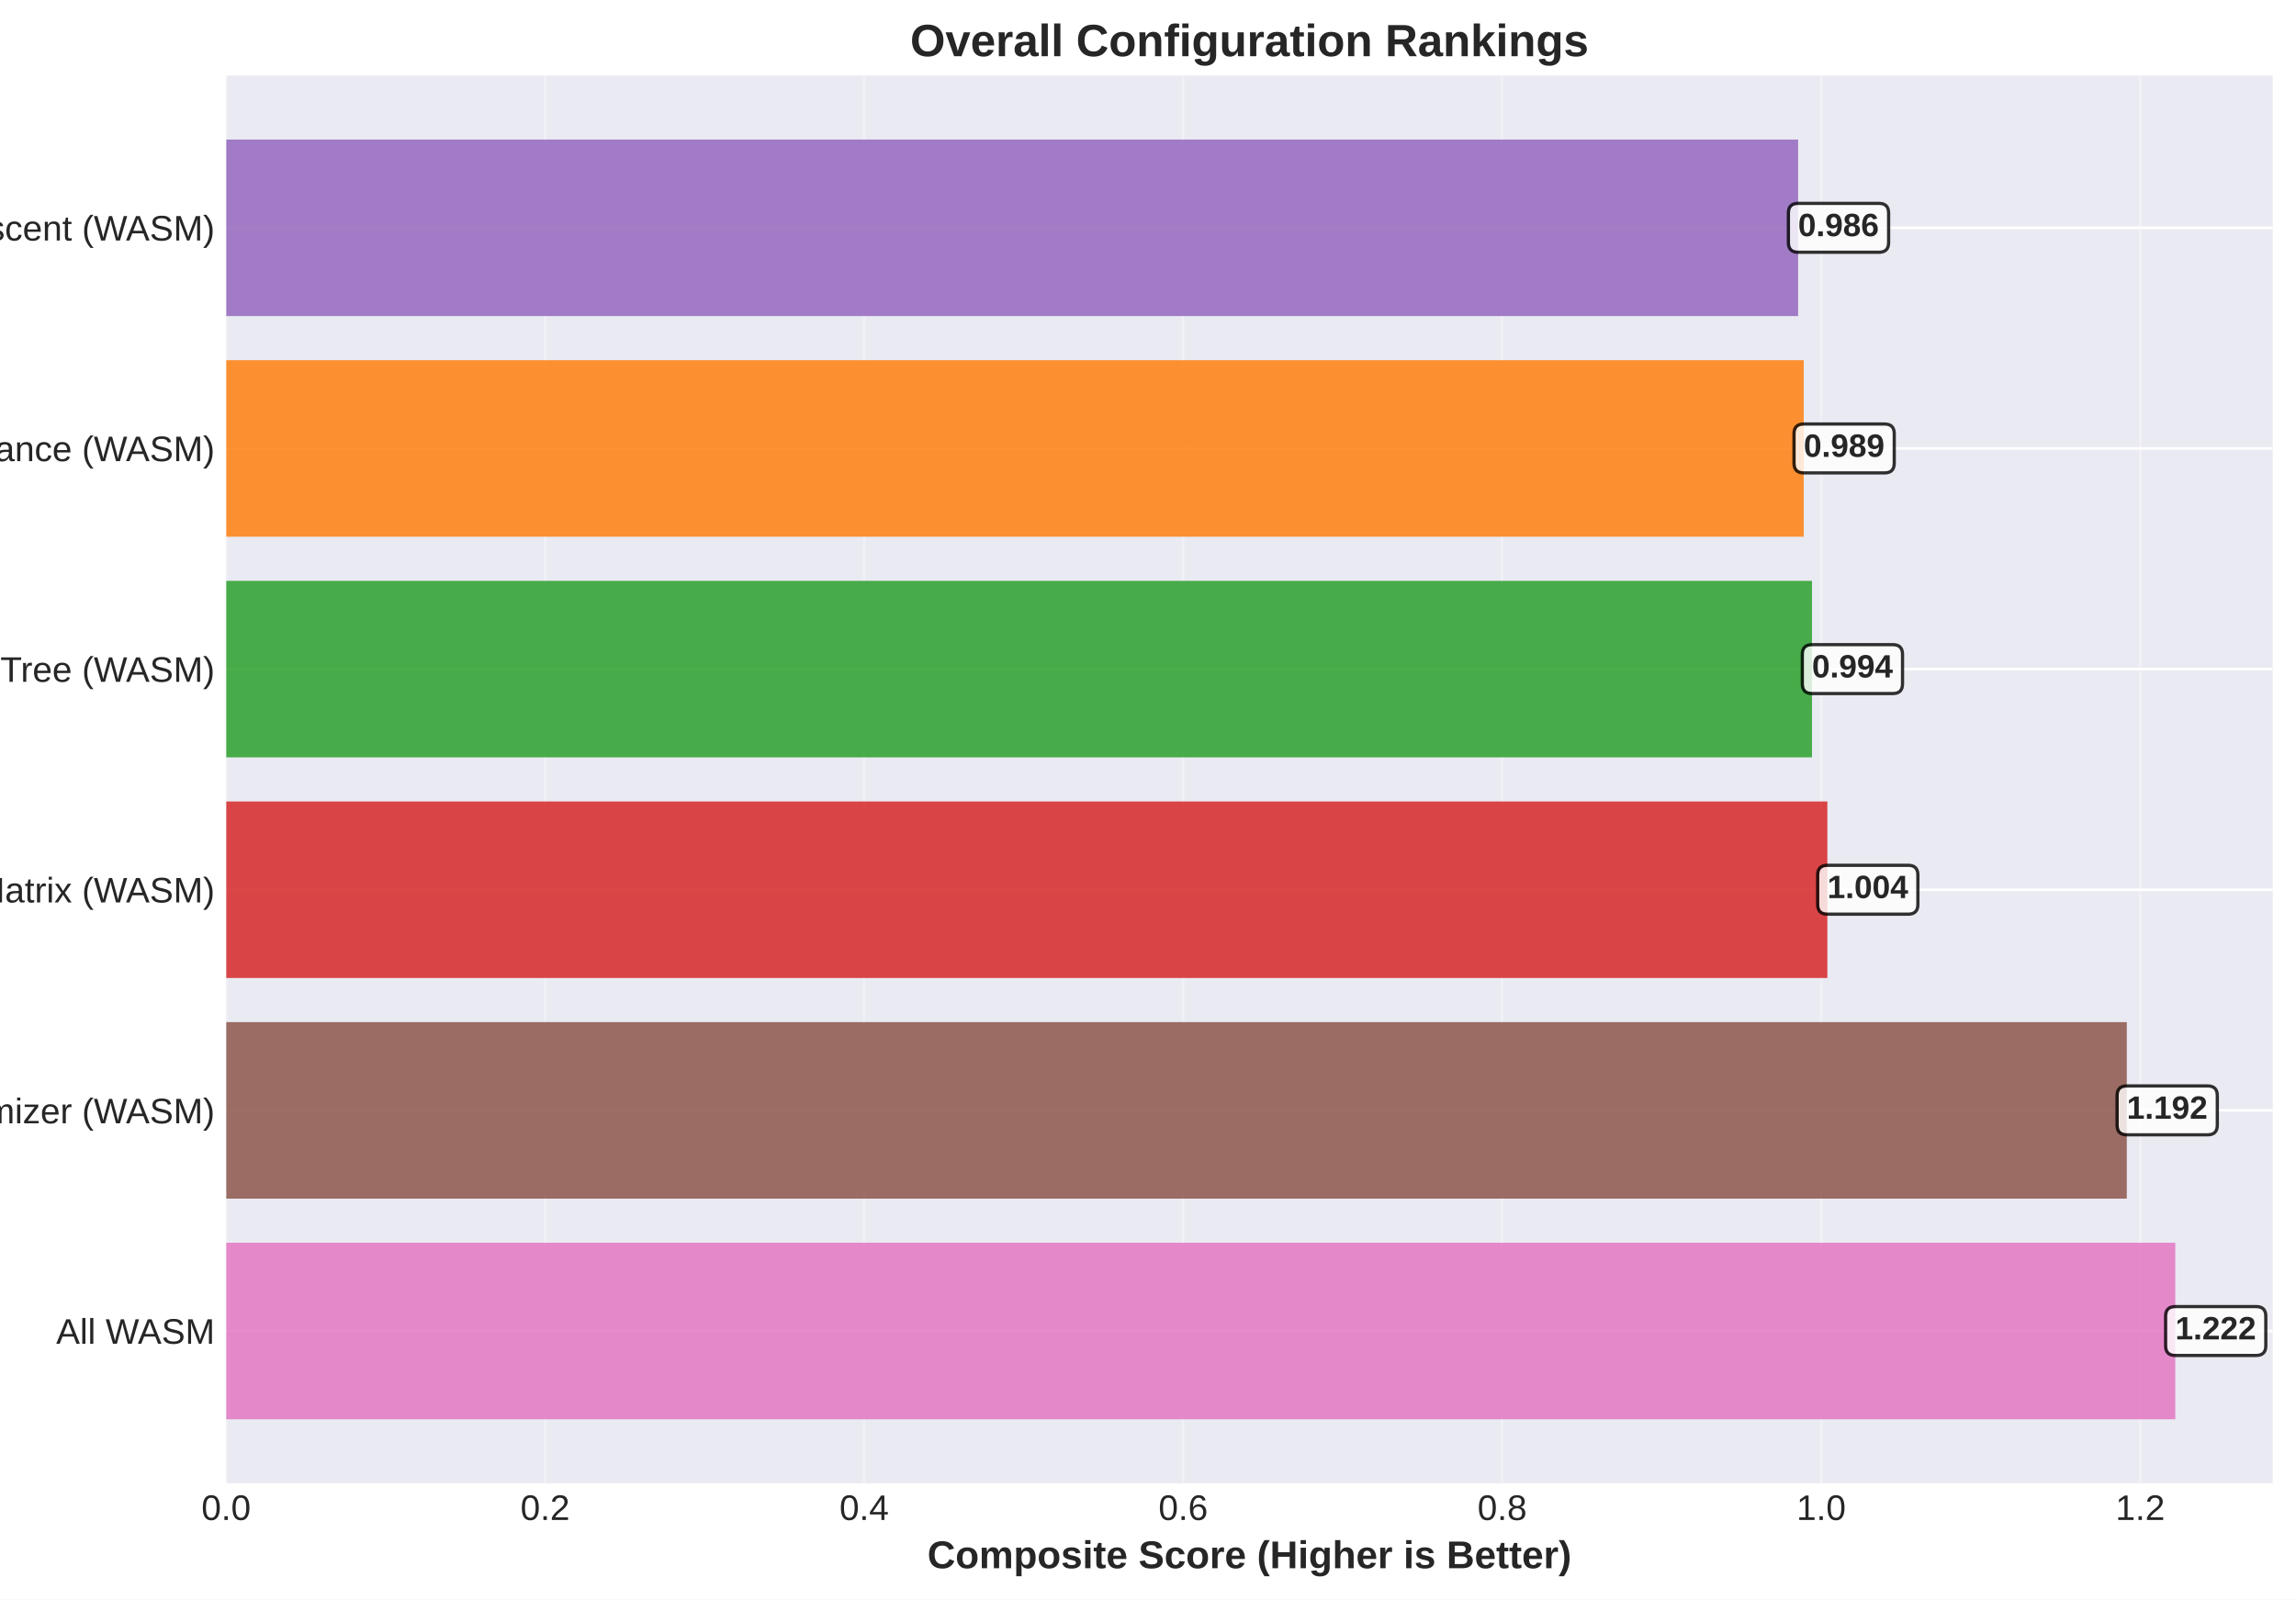
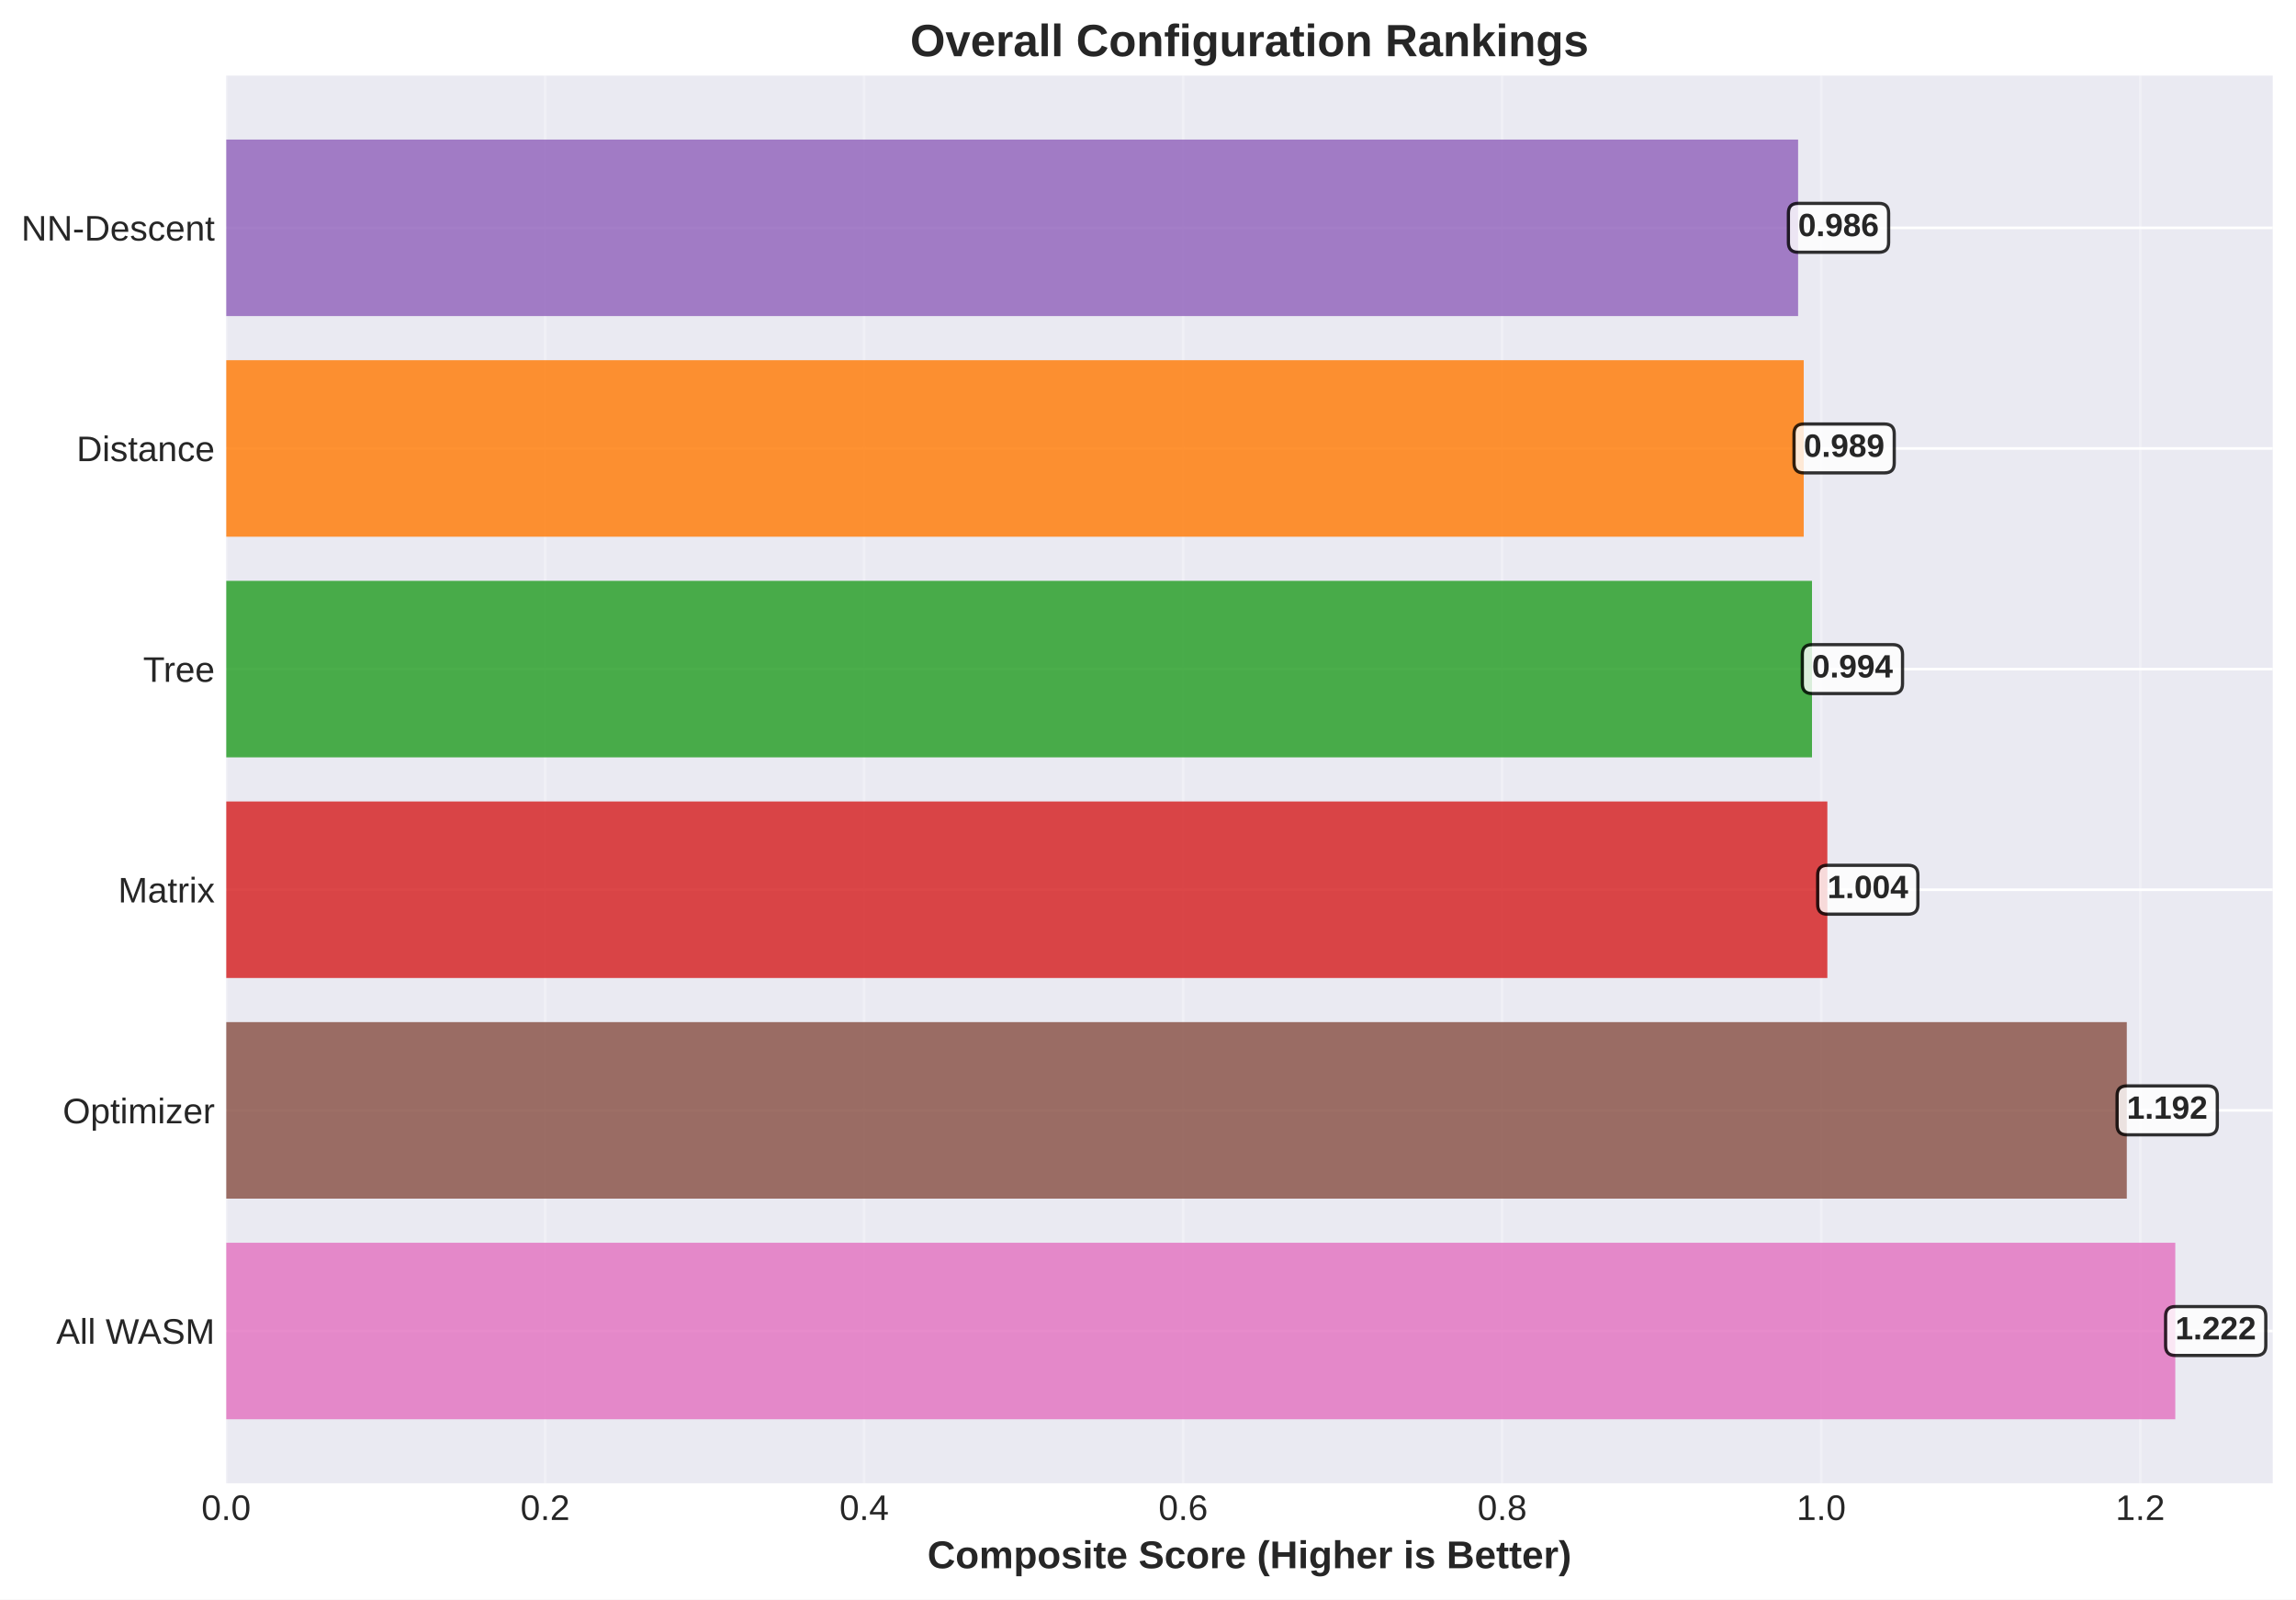
<svg xmlns="http://www.w3.org/2000/svg" width="710.715pt" height="495.114pt" viewBox="0 0 710.715 495.114" version="1.1">
  <defs>
    <style type="text/css">*{stroke-linejoin: round; stroke-linecap: butt}</style>
  </defs>
  <g id="figure_1">
    <g id="patch_1">
      <path d="M 0 495.114  L 710.715 495.114  L 710.715 0  L 0 0  z " style="fill: #ffffff" />
    </g>
    <g id="axes_1">
      <g id="patch_2">
        <path d="M 69.995 459.093  L 703.515 459.093  L 703.515 23.392  L 69.995 23.392  z " style="fill: #eaeaf2" />
      </g>
      <g id="matplotlib.axis_1">
        <g id="xtick_1">
          <g id="line2d_1">
            <path d="M 69.995 459.093  L 69.995 23.392  " clip-path="url(#pc97e43135c)" style="fill: none; stroke: #ffffff; stroke-opacity: 0.3; stroke-width: 0.8; stroke-linecap: round" />
          </g>
          <g id="line2d_2" />
          <g id="text_1">
            <text style="font-size: 11px; font-family: 'Arial', 'Liberation Sans', 'DejaVu Sans', 'Bitstream Vera Sans', sans-serif; text-anchor: middle; fill: #262626" x="69.995" y="470.466" transform="rotate(-0 69.99516 470.4664)">0.0</text>
          </g>
        </g>
        <g id="xtick_2">
          <g id="line2d_3">
            <path d="M 168.745 459.093  L 168.745 23.392  " clip-path="url(#pc97e43135c)" style="fill: none; stroke: #ffffff; stroke-opacity: 0.3; stroke-width: 0.8; stroke-linecap: round" />
          </g>
          <g id="line2d_4" />
          <g id="text_2">
            <text style="font-size: 11px; font-family: 'Arial', 'Liberation Sans', 'DejaVu Sans', 'Bitstream Vera Sans', sans-serif; text-anchor: middle; fill: #262626" x="168.745" y="470.466" transform="rotate(-0 168.7449 470.4664)">0.2</text>
          </g>
        </g>
        <g id="xtick_3">
          <g id="line2d_5">
            <path d="M 267.495 459.093  L 267.495 23.392  " clip-path="url(#pc97e43135c)" style="fill: none; stroke: #ffffff; stroke-opacity: 0.3; stroke-width: 0.8; stroke-linecap: round" />
          </g>
          <g id="line2d_6" />
          <g id="text_3">
            <text style="font-size: 11px; font-family: 'Arial', 'Liberation Sans', 'DejaVu Sans', 'Bitstream Vera Sans', sans-serif; text-anchor: middle; fill: #262626" x="267.495" y="470.466" transform="rotate(-0 267.4947 470.4664)">0.4</text>
          </g>
        </g>
        <g id="xtick_4">
          <g id="line2d_7">
            <path d="M 366.244 459.093  L 366.244 23.392  " clip-path="url(#pc97e43135c)" style="fill: none; stroke: #ffffff; stroke-opacity: 0.3; stroke-width: 0.8; stroke-linecap: round" />
          </g>
          <g id="line2d_8" />
          <g id="text_4">
            <text style="font-size: 11px; font-family: 'Arial', 'Liberation Sans', 'DejaVu Sans', 'Bitstream Vera Sans', sans-serif; text-anchor: middle; fill: #262626" x="366.244" y="470.466" transform="rotate(-0 366.2444 470.4664)">0.6</text>
          </g>
        </g>
        <g id="xtick_5">
          <g id="line2d_9">
            <path d="M 464.994 459.093  L 464.994 23.392  " clip-path="url(#pc97e43135c)" style="fill: none; stroke: #ffffff; stroke-opacity: 0.3; stroke-width: 0.8; stroke-linecap: round" />
          </g>
          <g id="line2d_10" />
          <g id="text_5">
            <text style="font-size: 11px; font-family: 'Arial', 'Liberation Sans', 'DejaVu Sans', 'Bitstream Vera Sans', sans-serif; text-anchor: middle; fill: #262626" x="464.994" y="470.466" transform="rotate(-0 464.9942 470.4664)">0.8</text>
          </g>
        </g>
        <g id="xtick_6">
          <g id="line2d_11">
            <path d="M 563.744 459.093  L 563.744 23.392  " clip-path="url(#pc97e43135c)" style="fill: none; stroke: #ffffff; stroke-opacity: 0.3; stroke-width: 0.8; stroke-linecap: round" />
          </g>
          <g id="line2d_12" />
          <g id="text_6">
            <text style="font-size: 11px; font-family: 'Arial', 'Liberation Sans', 'DejaVu Sans', 'Bitstream Vera Sans', sans-serif; text-anchor: middle; fill: #262626" x="563.744" y="470.466" transform="rotate(-0 563.744 470.4664)">1.0</text>
          </g>
        </g>
        <g id="xtick_7">
          <g id="line2d_13">
            <path d="M 662.494 459.093  L 662.494 23.392  " clip-path="url(#pc97e43135c)" style="fill: none; stroke: #ffffff; stroke-opacity: 0.3; stroke-width: 0.8; stroke-linecap: round" />
          </g>
          <g id="line2d_14" />
          <g id="text_7">
            <text style="font-size: 11px; font-family: 'Arial', 'Liberation Sans', 'DejaVu Sans', 'Bitstream Vera Sans', sans-serif; text-anchor: middle; fill: #262626" x="662.494" y="470.466" transform="rotate(-0 662.4937 470.4664)">1.2</text>
          </g>
        </g>
        <g id="text_8">
          <text style="font-weight: 700; font-size: 12px; font-family: 'Arial', 'Liberation Sans', 'DejaVu Sans', 'Bitstream Vera Sans', sans-serif; text-anchor: middle; fill: #262626" x="386.755" y="485.388" transform="rotate(-0 386.7552 485.3883)">Composite Score (Higher is Better)</text>
        </g>
      </g>
      <g id="matplotlib.axis_2">
        <g id="ytick_1">
          <g id="line2d_15">
            <path d="M 69.995 411.972  L 703.515 411.972  " clip-path="url(#pc97e43135c)" style="fill: none; stroke: #ffffff; stroke-width: 0.8; stroke-linecap: round" />
          </g>
          <g id="line2d_16" />
          <g id="text_9">
            <text style="font-size: 11px; font-family: 'Arial', 'Liberation Sans', 'DejaVu Sans', 'Bitstream Vera Sans', sans-serif; text-anchor: end; fill: #262626" x="66.495" y="415.908" transform="rotate(-0 66.49516 415.9083)">All WASM</text>
          </g>
        </g>
        <g id="ytick_2">
          <g id="line2d_17">
            <path d="M 69.995 343.68  L 703.515 343.68  " clip-path="url(#pc97e43135c)" style="fill: none; stroke: #ffffff; stroke-width: 0.8; stroke-linecap: round" />
          </g>
          <g id="line2d_18" />
          <g id="text_10">
-             <text style="font-size: 11px; font-family: 'Arial', 'Liberation Sans', 'DejaVu Sans', 'Bitstream Vera Sans', sans-serif; text-anchor: end; fill: #262626" x="66.495" y="347.687" transform="rotate(-0 66.49516 347.6871)">Optimizer (WASM)</text>
+             <text style="font-size: 11px; font-family: 'Arial', 'Liberation Sans', 'DejaVu Sans', 'Bitstream Vera Sans', sans-serif; text-anchor: end; fill: #262626" x="66.495" y="347.687" transform="rotate(-0 66.49516 347.6871)">Optimizer</text>
          </g>
        </g>
        <g id="ytick_3">
          <g id="line2d_19">
            <path d="M 69.995 275.388  L 703.515 275.388  " clip-path="url(#pc97e43135c)" style="fill: none; stroke: #ffffff; stroke-width: 0.8; stroke-linecap: round" />
          </g>
          <g id="line2d_20" />
          <g id="text_11">
-             <text style="font-size: 11px; font-family: 'Arial', 'Liberation Sans', 'DejaVu Sans', 'Bitstream Vera Sans', sans-serif; text-anchor: end; fill: #262626" x="66.495" y="279.325" transform="rotate(-0 66.49516 279.3249)">Matrix (WASM)</text>
+             <text style="font-size: 11px; font-family: 'Arial', 'Liberation Sans', 'DejaVu Sans', 'Bitstream Vera Sans', sans-serif; text-anchor: end; fill: #262626" x="66.495" y="279.325" transform="rotate(-0 66.49516 279.3249)">Matrix</text>
          </g>
        </g>
        <g id="ytick_4">
          <g id="line2d_21">
            <path d="M 69.995 207.096  L 703.515 207.096  " clip-path="url(#pc97e43135c)" style="fill: none; stroke: #ffffff; stroke-width: 0.8; stroke-linecap: round" />
          </g>
          <g id="line2d_22" />
          <g id="text_12">
-             <text style="font-size: 11px; font-family: 'Arial', 'Liberation Sans', 'DejaVu Sans', 'Bitstream Vera Sans', sans-serif; text-anchor: end; fill: #262626" x="66.495" y="211.033" transform="rotate(-0 66.49516 211.0331)">Tree (WASM)</text>
+             <text style="font-size: 11px; font-family: 'Arial', 'Liberation Sans', 'DejaVu Sans', 'Bitstream Vera Sans', sans-serif; text-anchor: end; fill: #262626" x="66.495" y="211.033" transform="rotate(-0 66.49516 211.0331)">Tree</text>
          </g>
        </g>
        <g id="ytick_5">
          <g id="line2d_23">
            <path d="M 69.995 138.805  L 703.515 138.805  " clip-path="url(#pc97e43135c)" style="fill: none; stroke: #ffffff; stroke-width: 0.8; stroke-linecap: round" />
          </g>
          <g id="line2d_24" />
          <g id="text_13">
-             <text style="font-size: 11px; font-family: 'Arial', 'Liberation Sans', 'DejaVu Sans', 'Bitstream Vera Sans', sans-serif; text-anchor: end; fill: #262626" x="66.495" y="142.741" transform="rotate(-0 66.49516 142.7414)">Distance (WASM)</text>
+             <text style="font-size: 11px; font-family: 'Arial', 'Liberation Sans', 'DejaVu Sans', 'Bitstream Vera Sans', sans-serif; text-anchor: end; fill: #262626" x="66.495" y="142.741" transform="rotate(-0 66.49516 142.7414)">Distance</text>
          </g>
        </g>
        <g id="ytick_6">
          <g id="line2d_25">
            <path d="M 69.995 70.513  L 703.515 70.513  " clip-path="url(#pc97e43135c)" style="fill: none; stroke: #ffffff; stroke-width: 0.8; stroke-linecap: round" />
          </g>
          <g id="line2d_26" />
          <g id="text_14">
-             <text style="font-size: 11px; font-family: 'Arial', 'Liberation Sans', 'DejaVu Sans', 'Bitstream Vera Sans', sans-serif; text-anchor: end; fill: #262626" x="66.495" y="74.45" transform="rotate(-0 66.49516 74.44965)">NN-Descent (WASM)</text>
+             <text style="font-size: 11px; font-family: 'Arial', 'Liberation Sans', 'DejaVu Sans', 'Bitstream Vera Sans', sans-serif; text-anchor: end; fill: #262626" x="66.495" y="74.45" transform="rotate(-0 66.49516 74.44965)">NN-Descent</text>
          </g>
        </g>
      </g>
      <g id="patch_3">
        <path d="M 69.995 439.288  L 673.348 439.288  L 673.348 384.655  L 69.995 384.655  z " clip-path="url(#pc97e43135c)" style="fill: #e377c2; opacity: 0.85" />
      </g>
      <g id="patch_4">
        <path d="M 69.995 370.996  L 658.334 370.996  L 658.334 316.363  L 69.995 316.363  z " clip-path="url(#pc97e43135c)" style="fill: #8c564b; opacity: 0.85" />
      </g>
      <g id="patch_5">
        <path d="M 69.995 302.705  L 565.648 302.705  L 565.648 248.071  L 69.995 248.071  z " clip-path="url(#pc97e43135c)" style="fill: #d62728; opacity: 0.85" />
      </g>
      <g id="patch_6">
        <path d="M 69.995 234.413  L 560.895 234.413  L 560.895 179.78  L 69.995 179.78  z " clip-path="url(#pc97e43135c)" style="fill: #2ca02c; opacity: 0.85" />
      </g>
      <g id="patch_7">
        <path d="M 69.995 166.121  L 558.331 166.121  L 558.331 111.488  L 69.995 111.488  z " clip-path="url(#pc97e43135c)" style="fill: #ff7f0e; opacity: 0.85" />
      </g>
      <g id="patch_8">
        <path d="M 69.995 97.83  L 556.59 97.83  L 556.59 43.196  L 69.995 43.196  z " clip-path="url(#pc97e43135c)" style="fill: #9467bd; opacity: 0.85" />
      </g>
      <g id="patch_9">
        <path d="M 69.995 459.093  L 69.995 23.392  " style="fill: none" />
      </g>
      <g id="patch_10">
        <path d="M 703.515 459.093  L 703.515 23.392  " style="fill: none" />
      </g>
      <g id="patch_11">
        <path d="M 69.995 459.093  L 703.515 459.093  " style="fill: none" />
      </g>
      <g id="patch_12">
        <path d="M 69.995 23.392  L 703.515 23.392  " style="fill: none" />
      </g>
      <g id="text_15">
        <g id="patch_13">
          <path d="M 673.348 419.537  L 698.369 419.537  Q 701.369 419.537 701.369 416.537  L 701.369 407.406  Q 701.369 404.406 698.369 404.406  L 673.348 404.406  Q 670.348 404.406 670.348 407.406  L 670.348 416.537  Q 670.348 419.537 673.348 419.537  z " style="fill: #ffffff; opacity: 0.8; stroke: #000000; stroke-linejoin: miter" />
        </g>
        <text style="font-weight: 700; font-size: 10px; font-family: 'Arial', 'Liberation Sans', 'DejaVu Sans', 'Bitstream Vera Sans', sans-serif; text-anchor: start; fill: #262626" x="673.348" y="414.564" transform="rotate(-0 673.3475 414.5637)">1.222</text>
      </g>
      <g id="text_16">
        <g id="patch_14">
          <path d="M 658.334 351.245  L 683.356 351.245  Q 686.356 351.245 686.356 348.245  L 686.356 339.114  Q 686.356 336.114 683.356 336.114  L 658.334 336.114  Q 655.334 336.114 655.334 339.114  L 655.334 348.245  Q 655.334 351.245 658.334 351.245  z " style="fill: #ffffff; opacity: 0.8; stroke: #000000; stroke-linejoin: miter" />
        </g>
        <text style="font-weight: 700; font-size: 10px; font-family: 'Arial', 'Liberation Sans', 'DejaVu Sans', 'Bitstream Vera Sans', sans-serif; text-anchor: start; fill: #262626" x="658.334" y="346.272" transform="rotate(-0 658.3339 346.272)">1.192</text>
      </g>
      <g id="text_17">
        <g id="patch_15">
          <path d="M 565.648 282.954  L 590.67 282.954  Q 593.67 282.954 593.67 279.954  L 593.67 270.822  Q 593.67 267.822 590.67 267.822  L 565.648 267.822  Q 562.648 267.822 562.648 270.822  L 562.648 279.954  Q 562.648 282.954 565.648 282.954  z " style="fill: #ffffff; opacity: 0.8; stroke: #000000; stroke-linejoin: miter" />
        </g>
        <text style="font-weight: 700; font-size: 10px; font-family: 'Arial', 'Liberation Sans', 'DejaVu Sans', 'Bitstream Vera Sans', sans-serif; text-anchor: start; fill: #262626" x="565.648" y="277.98" transform="rotate(-0 565.6478 277.9802)">1.004</text>
      </g>
      <g id="text_18">
        <g id="patch_16">
          <path d="M 560.895 214.662  L 585.917 214.662  Q 588.917 214.662 588.917 211.662  L 588.917 202.531  Q 588.917 199.531 585.917 199.531  L 560.895 199.531  Q 557.895 199.531 557.895 202.531  L 557.895 211.662  Q 557.895 214.662 560.895 214.662  z " style="fill: #ffffff; opacity: 0.8; stroke: #000000; stroke-linejoin: miter" />
        </g>
        <text style="font-weight: 700; font-size: 10px; font-family: 'Arial', 'Liberation Sans', 'DejaVu Sans', 'Bitstream Vera Sans', sans-serif; text-anchor: start; fill: #262626" x="560.895" y="209.689" transform="rotate(-0 560.8949 209.6885)">0.994</text>
      </g>
      <g id="text_19">
        <g id="patch_17">
          <path d="M 558.331 146.37  L 583.353 146.37  Q 586.353 146.37 586.353 143.37  L 586.353 134.239  Q 586.353 131.239 583.353 131.239  L 558.331 131.239  Q 555.331 131.239 555.331 134.239  L 555.331 143.37  Q 555.331 146.37 558.331 146.37  z " style="fill: #ffffff; opacity: 0.8; stroke: #000000; stroke-linejoin: miter" />
        </g>
        <text style="font-weight: 700; font-size: 10px; font-family: 'Arial', 'Liberation Sans', 'DejaVu Sans', 'Bitstream Vera Sans', sans-serif; text-anchor: start; fill: #262626" x="558.331" y="141.397" transform="rotate(-0 558.3309 141.3968)">0.989</text>
      </g>
      <g id="text_20">
        <g id="patch_18">
          <path d="M 556.59 78.078  L 581.612 78.078  Q 584.612 78.078 584.612 75.078  L 584.612 65.947  Q 584.612 62.947 581.612 62.947  L 556.59 62.947  Q 553.59 62.947 553.59 65.947  L 553.59 75.078  Q 553.59 78.078 556.59 78.078  z " style="fill: #ffffff; opacity: 0.8; stroke: #000000; stroke-linejoin: miter" />
        </g>
        <text style="font-weight: 700; font-size: 10px; font-family: 'Arial', 'Liberation Sans', 'DejaVu Sans', 'Bitstream Vera Sans', sans-serif; text-anchor: start; fill: #262626" x="556.59" y="73.105" transform="rotate(-0 556.5904 73.10505)">0.986</text>
      </g>
      <g id="text_21">
        <text style="font-weight: 700; font-size: 14px; font-family: 'Arial', 'Liberation Sans', 'DejaVu Sans', 'Bitstream Vera Sans', sans-serif; text-anchor: middle; fill: #262626" x="386.755" y="17.392" transform="rotate(-0 386.7552 17.39156)">Overall Configuration Rankings</text>
      </g>
    </g>
  </g>
  <defs>
    <clipPath id="pc97e43135c">
      <rect x="69.995" y="23.392" width="633.52" height="435.701" />
    </clipPath>
  </defs>
</svg>
